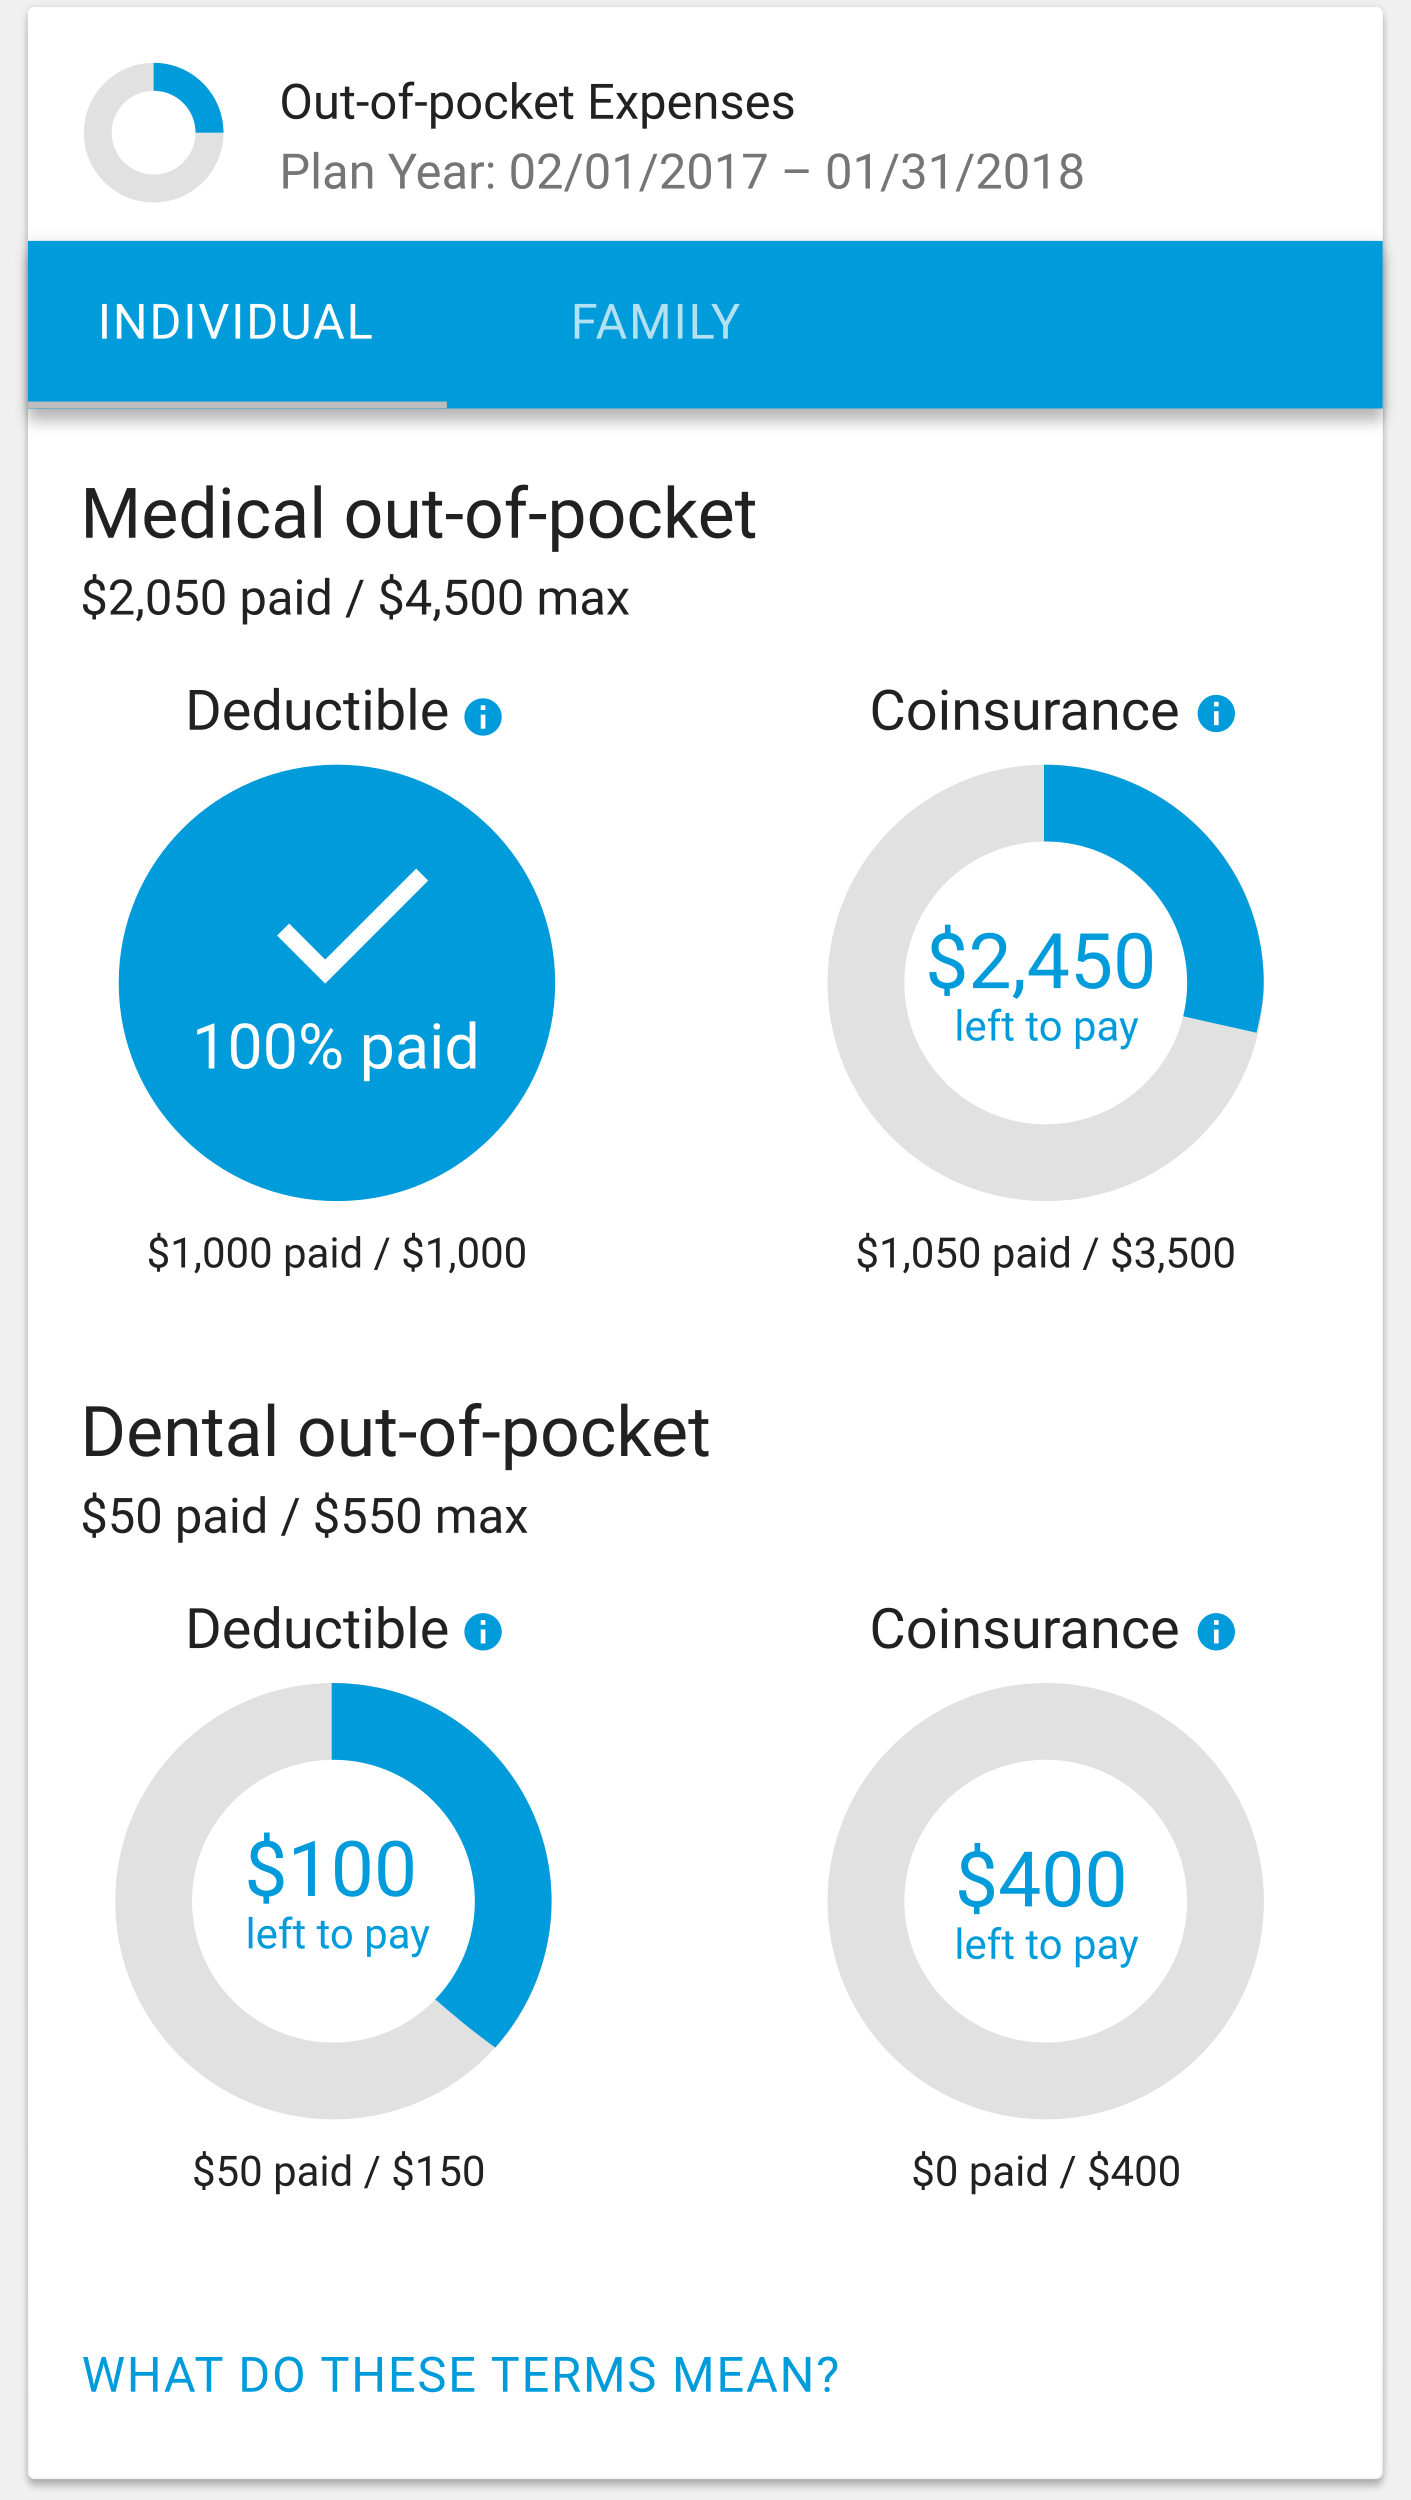
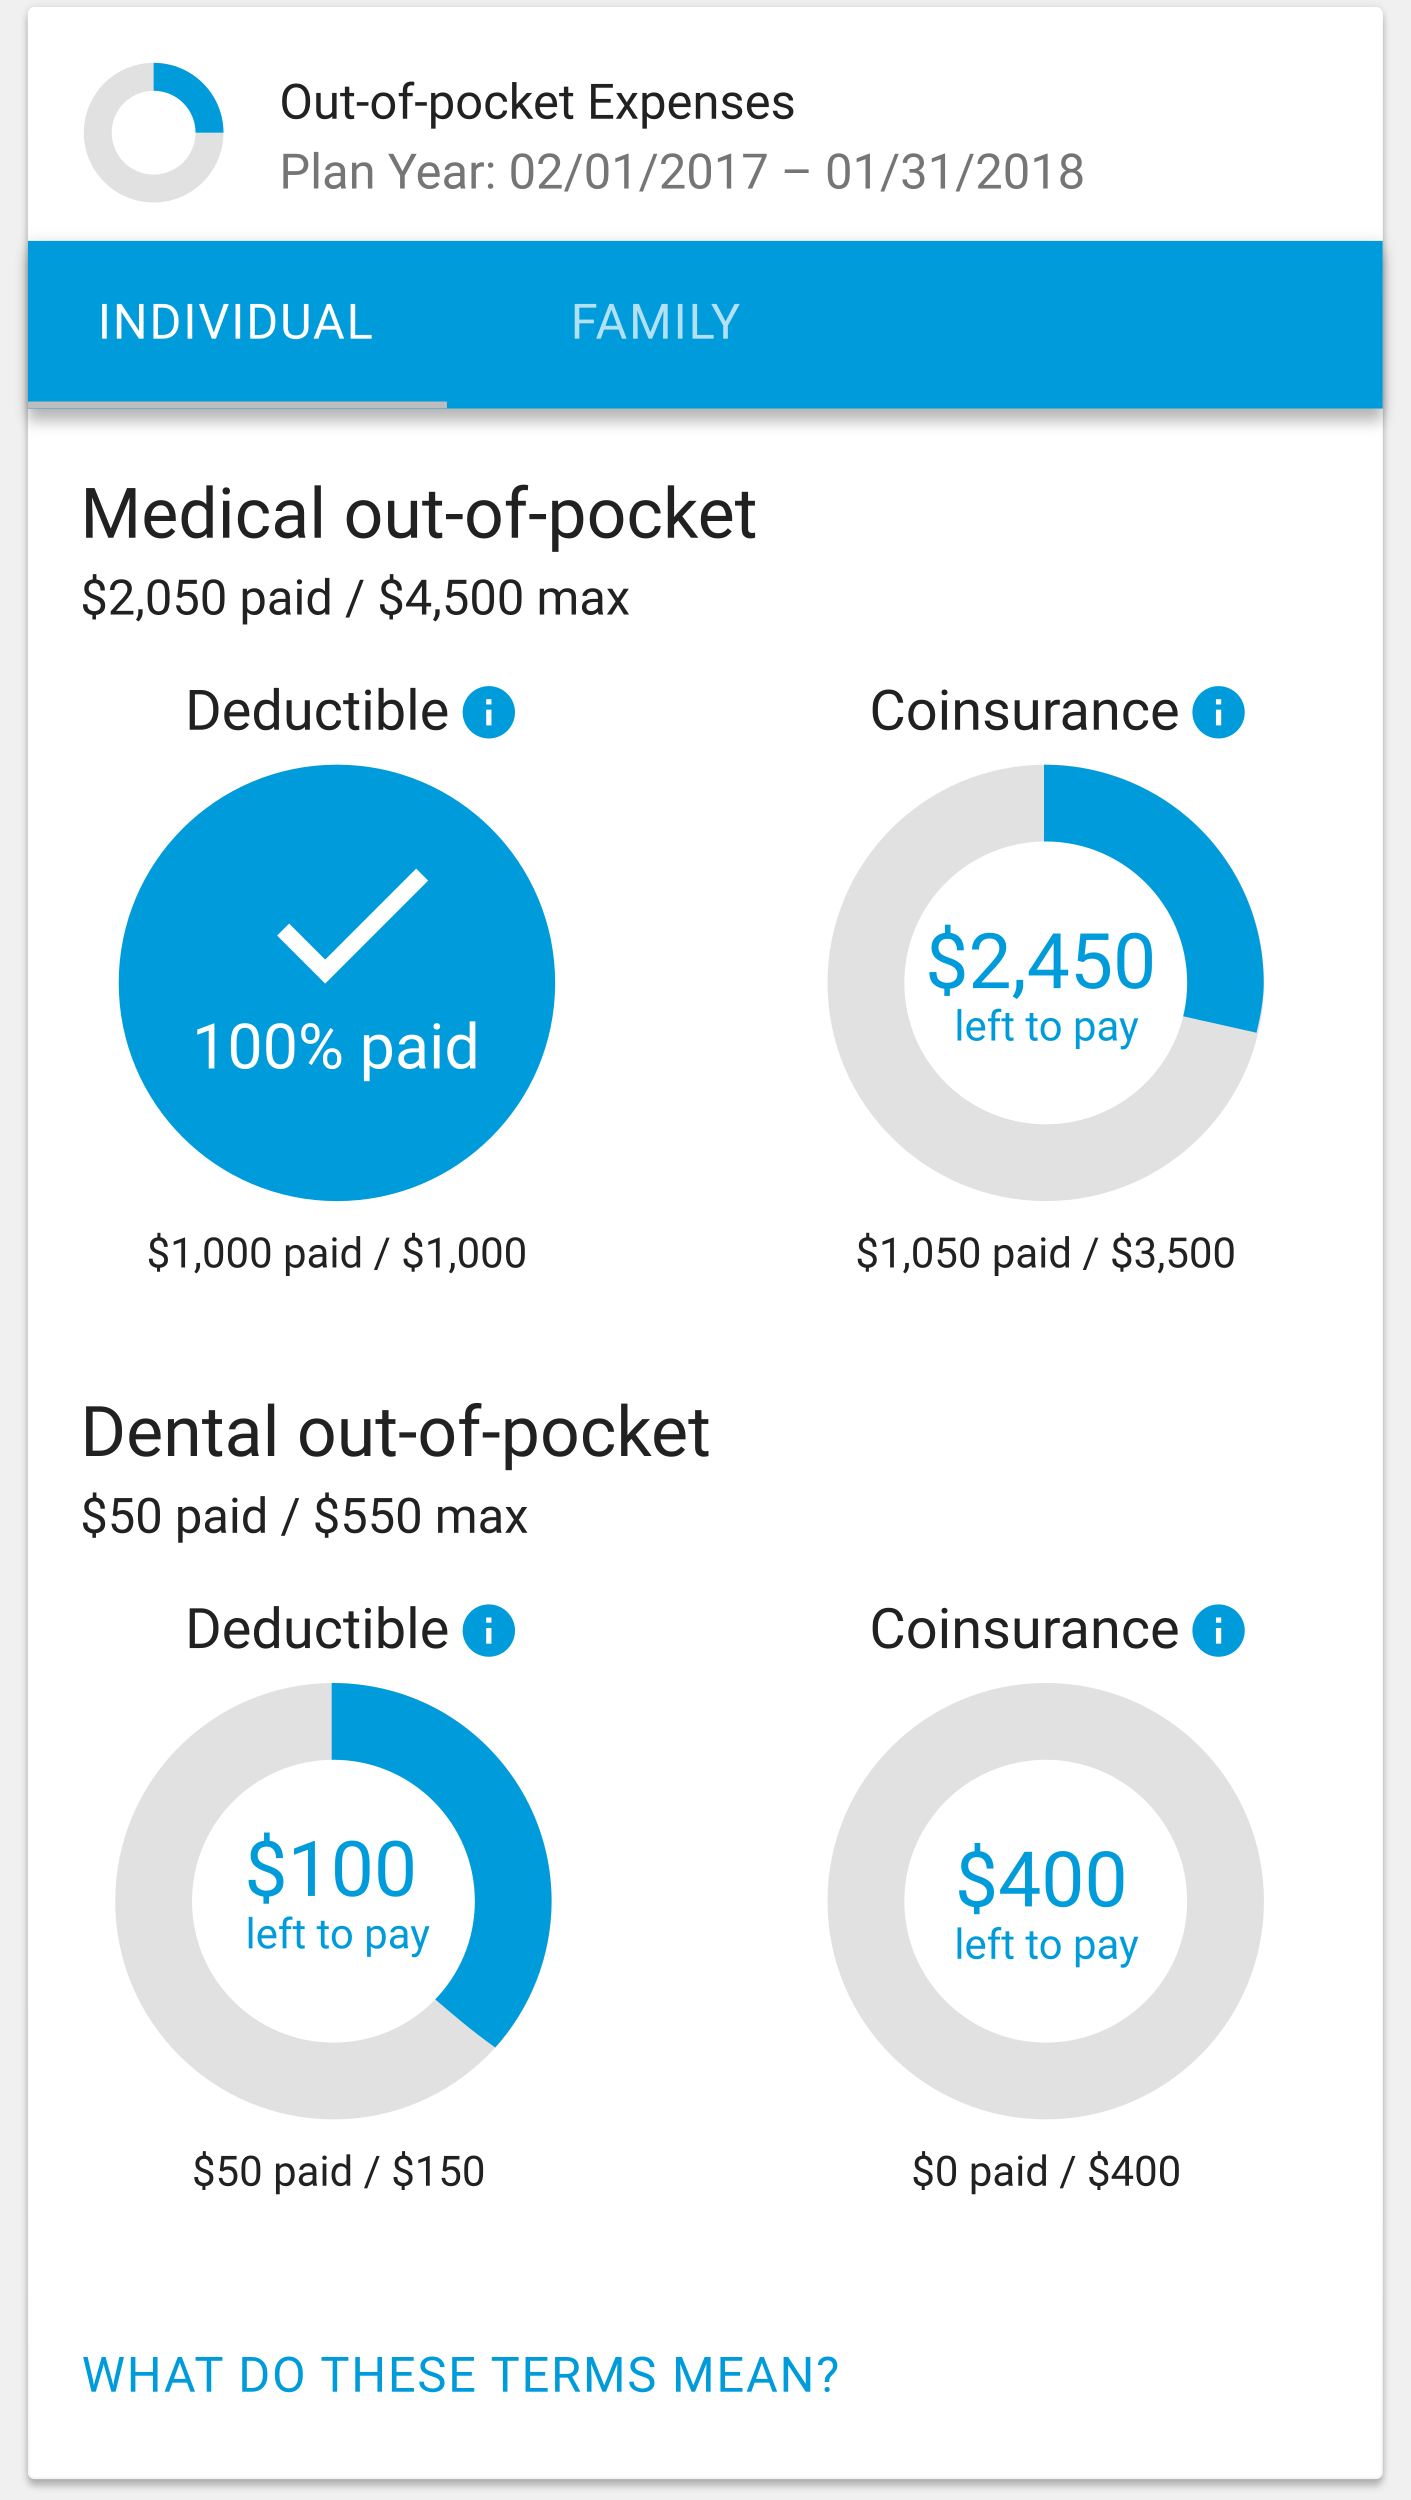
<svg xmlns="http://www.w3.org/2000/svg" xmlns:xlink="http://www.w3.org/1999/xlink" width="404px" height="716px" viewBox="0 0 404 716" version="1.1">
  <defs>
    <linearGradient x1="50%" y1="0%" x2="50%" y2="100%" id="linearGradient-1">
      <stop stop-color="#FFFFFF" stop-opacity="0.8" offset="0%" />
      <stop stop-color="#FFFFFF" stop-opacity="0.4" offset="5%" />
      <stop stop-color="#FFFFFF" stop-opacity="0" offset="20%" />
      <stop stop-color="#FFFFFF" stop-opacity="0" offset="100%" />
    </linearGradient>
    <linearGradient x1="50%" y1="0%" x2="50%" y2="100%" id="linearGradient-2">
      <stop stop-color="#000000" stop-opacity="0" offset="0%" />
      <stop stop-color="#000000" stop-opacity="0" offset="80%" />
      <stop stop-color="#000000" stop-opacity="0.02" offset="95.026%" />
      <stop stop-color="#000000" stop-opacity="0.04" offset="100%" />
    </linearGradient>
    <rect id="path-3" x="0" y="0" width="388" height="708" rx="2" />
    <filter x="-1.5%" y="-0.6%" width="103.1%" height="101.7%" filterUnits="objectBoundingBox" id="filter-5">
      <feOffset dx="0" dy="2" in="SourceAlpha" result="shadowOffsetOuter1" />
      <feGaussianBlur stdDeviation="1" in="shadowOffsetOuter1" result="shadowBlurOuter1" />
      <feComposite in="shadowBlurOuter1" in2="SourceAlpha" operator="out" result="shadowBlurOuter1" />
      <feColorMatrix values="0 0 0 0 0   0 0 0 0 0   0 0 0 0 0  0 0 0 0.24 0" type="matrix" in="shadowBlurOuter1" result="shadowMatrixOuter1" />
      <feOffset dx="0" dy="0" in="SourceAlpha" result="shadowOffsetOuter2" />
      <feGaussianBlur stdDeviation="1" in="shadowOffsetOuter2" result="shadowBlurOuter2" />
      <feComposite in="shadowBlurOuter2" in2="SourceAlpha" operator="out" result="shadowBlurOuter2" />
      <feColorMatrix values="0 0 0 0 0   0 0 0 0 0   0 0 0 0 0  0 0 0 0.12 0" type="matrix" in="shadowBlurOuter2" result="shadowMatrixOuter2" />
      <feMerge>
        <feMergeNode in="shadowMatrixOuter1" />
        <feMergeNode in="shadowMatrixOuter2" />
      </feMerge>
    </filter>
    <polygon id="path-6" points="388 0 0 0 0 48 388 48" />
    <filter x="-3.1%" y="-16.7%" width="106.2%" height="150.0%" filterUnits="objectBoundingBox" id="filter-7">
      <feOffset dx="0" dy="4" in="SourceAlpha" result="shadowOffsetOuter1" />
      <feGaussianBlur stdDeviation="2" in="shadowOffsetOuter1" result="shadowBlurOuter1" />
      <feColorMatrix values="0 0 0 0 0   0 0 0 0 0   0 0 0 0 0  0 0 0 0.24 0" type="matrix" in="shadowBlurOuter1" result="shadowMatrixOuter1" />
      <feOffset dx="0" dy="0" in="SourceAlpha" result="shadowOffsetOuter2" />
      <feGaussianBlur stdDeviation="2" in="shadowOffsetOuter2" result="shadowBlurOuter2" />
      <feColorMatrix values="0 0 0 0 0   0 0 0 0 0   0 0 0 0 0  0 0 0 0.12 0" type="matrix" in="shadowBlurOuter2" result="shadowMatrixOuter2" />
      <feMerge>
        <feMergeNode in="shadowMatrixOuter1" />
        <feMergeNode in="shadowMatrixOuter2" />
      </feMerge>
    </filter>
    <rect id="path-8" x="0" y="0" width="360" height="48" />
  </defs>
  <g id="Page-1" stroke="none" stroke-width="1" fill="none" fill-rule="evenodd">
    <g id="card-1" transform="translate(8, 2)">
      <mask id="mask-4" fill="white">
        <use xlink:href="#path-3" />
      </mask>
      <g id="card">
        <use fill="black" fill-opacity="1" filter="url(#filter-5)" xlink:href="#path-3" />
        <use fill="#FFFFFF" fill-rule="evenodd" xlink:href="#path-3" />
        <rect stroke="url(#linearGradient-1)" stroke-width="0.5" x="0.25" y="0.25" width="387.5" height="707.5" rx="2" />
        <rect stroke="url(#linearGradient-2)" stroke-width="0.5" x="0.25" y="0.25" width="387.5" height="707.5" rx="2" />
      </g>
      <g id="top-info" mask="url(#mask-4)">
        <g transform="translate(16, 16)">
          <circle id="Oval-88" fill="#E1E1E1" fill-rule="evenodd" cx="20" cy="20" r="20" />
          <path d="M40,20 C40,8.954 31.046,0 20,0 C20,10 20,8.954 20,20" id="Oval-88-Copy-2" fill="#009BDA" fill-rule="evenodd" />
          <text id="Out-of-pocket-Expens" fill="none" font-family="Roboto-Medium, Roboto" font-size="14" font-weight="400" line-spacing="24" fill-opacity="0.87">
            <tspan x="56" y="16" fill="#000000">Out-of-pocket Expenses</tspan>
          </text>
          <text id="Plan-Year:-02/01/201" fill="none" font-family="Roboto-Medium, Roboto" font-size="14" font-weight="400" line-spacing="24" fill-opacity="0.54">
            <tspan x="56" y="36" fill="#000000">Plan Year: 02/01/2017 – 01/31/2018</tspan>
          </text>
          <circle id="Oval-88-Copy-3" fill="#FFFFFF" fill-rule="evenodd" cx="20" cy="20" r="12" />
        </g>
      </g>
      <g id="medical-oop" mask="url(#mask-4)">
        <g transform="translate(15, 133)">
          <g id="medical-coinsurance" stroke-width="1" fill-rule="evenodd" transform="translate(214, 59)">
            <circle id="Oval-88-Copy-5" fill="#E1E1E1" cx="62.5" cy="87.5" r="62.5" />
            <path d="M122.863,101.774 C123.934,97.19 124.931,92.429 124.931,87.518 C124.931,68.53 116.488,51.446 103.006,39.979 C91.979,30.6 77.53,25 62,25 C62,41.925 62,64.942 62,87.918 C122.863,101.774 87.217,93.822 122.863,101.774 Z" id="Oval-88-Copy-5" fill="#009BDA" />
            <circle id="Oval-88-Copy-6" fill="#FFFFFF" cx="62.5" cy="87.5" r="40.5" />
            <text id="$2,450" font-family="Roboto-Medium, Roboto" font-size="22" font-weight="400" line-spacing="20" fill="#009BDA">
              <tspan x="28" y="89">$2,450</tspan>
            </text>
            <text id="left-to-pay" font-family="Roboto-Medium, Roboto" font-size="12" font-weight="400" line-spacing="20" fill="#009BDA">
              <tspan x="36.313" y="104">left to pay</tspan>
            </text>
            <text id="$1,050-paid-/-$3,500" font-family="Roboto-Regular, Roboto" font-size="12" font-weight="normal" line-spacing="16" fill-opacity="0.87" fill="#000000">
              <tspan x="8" y="169">$1,050 paid / $3,500</tspan>
            </text>
-             <g id="Group-Copy" transform="translate(12, 0)">
+             <g id="Group-Copy" transform="translate(12, 0)" font-weight="normal" font-family="Roboto-Regular, Roboto" line-spacing="20" fill="#000000" font-size="16" fill-opacity="0.87">
              <g id="Group-3">
-                 <text id="Coinsurance" font-family="Roboto-Regular, Roboto" font-size="16" font-weight="normal" line-spacing="20" fill-opacity="0.87" fill="#000000">
+                 <text id="Coinsurance">
                  <tspan x="0" y="15">Coinsurance</tspan>
                </text>
-                 <g id="ic_info_outline_black_24px" transform="translate(94, 5)" fill-rule="nonzero" fill="#009BDA">
-                   <path d="M4.679,8.689 L6.016,8.689 L6.016,4.679 L4.679,4.679 L4.679,8.689 Z M5.347,10.694 C2.4,10.694 0,8.295 0,5.347 C0,2.4 2.4,-1.15463195e-14 5.347,-1.15463195e-14 C8.295,-1.15463195e-14 10.694,2.4 10.694,5.347 C10.694,8.295 8.295,10.694 5.347,10.694 Z M4.679,3.342 L6.016,3.342 L6.016,2.005 L4.679,2.005 L4.679,3.342 Z" id="Shape" />
-                 </g>
              </g>
            </g>
          </g>
          <g id="medical-deductible" stroke-width="1" fill-rule="evenodd" transform="translate(11, 59)">
            <circle id="Oval-88-Copy-4" fill="#009BDA" cx="62.5" cy="87.5" r="62.5" />
            <g id="ic_done_black_24px" transform="translate(37, 28)">
              <polygon id="Shape" points="0 0 59 0 59 59 0 59" />
              <polygon id="Shape" fill="#FFFFFF" fill-rule="nonzero" points="22.125 52.825 11.8 42.5 8.358 45.942 22.125 59.708 51.625 30.208 48.183 26.767" />
            </g>
            <text id="100%-paid" font-family="Roboto-Medium, Roboto" font-size="18" font-weight="400" line-spacing="20" fill="#FFFFFF">
              <tspan x="21" y="112">100% paid</tspan>
            </text>
            <text id="$1,000-paid-/-$1,000" font-family="Roboto-Regular, Roboto" font-size="12" font-weight="normal" line-spacing="16" fill-opacity="0.87" fill="#000000">
              <tspan x="8" y="169">$1,000 paid / $1,000</tspan>
            </text>
            <text id="Deductible" font-family="Roboto-Regular, Roboto" font-size="16" font-weight="normal" line-spacing="20" fill-opacity="0.87" fill="#000000">
              <tspan x="19" y="15">Deductible</tspan>
            </text>
-             <g id="ic_info_outline_black_24px" transform="translate(99, 6)" fill-rule="nonzero" fill="#009BDA">
-               <path d="M4.679,8.689 L6.016,8.689 L6.016,4.679 L4.679,4.679 L4.679,8.689 Z M5.347,10.694 C2.4,10.694 0,8.295 0,5.347 C0,2.4 2.4,-1.15463195e-14 5.347,-1.15463195e-14 C8.295,-1.15463195e-14 10.694,2.4 10.694,5.347 C10.694,8.295 8.295,10.694 5.347,10.694 Z M4.679,3.342 L6.016,3.342 L6.016,2.005 L4.679,2.005 L4.679,3.342 Z" id="Shape" />
-             </g>
          </g>
          <text id="Medical-out-of-pocke" font-family="Roboto-Medium, Roboto" font-size="20" font-weight="400" line-spacing="28" fill-opacity="0.87">
            <tspan x="0" y="19" fill="#000000">Medical out-of-pocket</tspan>
          </text>
          <text id="$2,050-paid-/-$4,500" font-family="Roboto-Regular, Roboto" font-size="14" font-weight="normal" line-spacing="24" fill-opacity="0.87">
            <tspan x="0" y="41" fill="#000000">$2,050 paid / $4,500 max</tspan>
          </text>
        </g>
      </g>
      <g id="dental-oop" mask="url(#mask-4)">
        <g transform="translate(15, 396)">
          <g id="dental-coinsurance" stroke-width="1" fill-rule="evenodd" transform="translate(214, 59)">
            <circle id="Oval-88-Copy-5" fill="#E1E1E1" cx="62.5" cy="87.5" r="62.5" />
            <circle id="Oval-88-Copy-6" fill="#FFFFFF" cx="62.5" cy="87.5" r="40.5" />
            <text id="$400" font-family="Roboto-Medium, Roboto" font-size="22" font-weight="400" line-spacing="20" fill="#009BDA">
              <tspan x="36.5" y="89">$400</tspan>
            </text>
            <text id="left-to-pay" font-family="Roboto-Medium, Roboto" font-size="12" font-weight="400" line-spacing="20" fill="#009BDA">
              <tspan x="36.313" y="104">left to pay</tspan>
            </text>
            <text id="$0-paid-/-$400" font-family="Roboto-Regular, Roboto" font-size="12" font-weight="normal" line-spacing="16" fill-opacity="0.87" fill="#000000">
              <tspan x="24" y="169">$0 paid / $400</tspan>
            </text>
-             <g id="Group-Copy" transform="translate(12, 0)">
+             <g id="Group-Copy" transform="translate(12, 0)" font-weight="normal" font-family="Roboto-Regular, Roboto" line-spacing="20" fill="#000000" font-size="16" fill-opacity="0.87">
              <g id="Group-3">
-                 <text id="Coinsurance" font-family="Roboto-Regular, Roboto" font-size="16" font-weight="normal" line-spacing="20" fill-opacity="0.87" fill="#000000">
+                 <text id="Coinsurance">
                  <tspan x="0" y="15">Coinsurance</tspan>
                </text>
-                 <g id="ic_info_outline_black_24px" transform="translate(94, 5)" fill-rule="nonzero" fill="#009BDA">
-                   <path d="M4.679,8.689 L6.016,8.689 L6.016,4.679 L4.679,4.679 L4.679,8.689 Z M5.347,10.694 C2.4,10.694 0,8.295 0,5.347 C0,2.4 2.4,-1.15463195e-14 5.347,-1.15463195e-14 C8.295,-1.15463195e-14 10.694,2.4 10.694,5.347 C10.694,8.295 8.295,10.694 5.347,10.694 Z M4.679,3.342 L6.016,3.342 L6.016,2.005 L4.679,2.005 L4.679,3.342 Z" id="Shape" />
-                 </g>
              </g>
            </g>
          </g>
          <g id="dental-deductible" stroke-width="1" fill-rule="evenodd" transform="translate(10, 59)">
            <text id="$50-paid-/-$150" font-family="Roboto-Regular, Roboto" font-size="12" font-weight="normal" line-spacing="16" fill-opacity="0.87" fill="#000000">
              <tspan x="22" y="169">$50 paid / $150</tspan>
            </text>
            <text id="Deductible" font-family="Roboto-Regular, Roboto" font-size="16" font-weight="normal" line-spacing="20" fill-opacity="0.87" fill="#000000">
              <tspan x="20" y="15">Deductible</tspan>
            </text>
-             <g id="ic_info_outline_black_24px" transform="translate(100, 5)" fill-rule="nonzero" fill="#009BDA">
-               <path d="M4.679,8.689 L6.016,8.689 L6.016,4.679 L4.679,4.679 L4.679,8.689 Z M5.347,10.694 C2.4,10.694 0,8.295 0,5.347 C0,2.4 2.4,-1.15463195e-14 5.347,-1.15463195e-14 C8.295,-1.15463195e-14 10.694,2.4 10.694,5.347 C10.694,8.295 8.295,10.694 5.347,10.694 Z M4.679,3.342 L6.016,3.342 L6.016,2.005 L4.679,2.005 L4.679,3.342 Z" id="Shape" />
-             </g>
            <circle id="Oval-88-Copy-9" fill="#E1E1E1" cx="62.5" cy="87.5" r="62.5" />
            <path d="M108.844,129.418 C118.736,118.362 124.97,103.488 124.97,87.485 C124.97,64.936 112.916,45.009 94.873,34.021 C85.296,28.189 73.969,25 62,25 C62,56.402 62,57.595 62,92.113 C93.25,115.516 93.5,118.362 108.844,129.418 Z" id="Path" fill="#009BDA" />
            <circle id="Oval-88-Copy-8" fill="#FFFFFF" cx="62.5" cy="87.5" r="40.5" />
            <text id="$100" font-family="Roboto-Medium, Roboto" font-size="22" font-weight="400" line-spacing="20" fill="#009BDA">
              <tspan x="37" y="86">$100</tspan>
            </text>
            <text id="left-to-pay-copy" font-family="Roboto-Medium, Roboto" font-size="12" font-weight="400" line-spacing="20" fill="#009BDA">
              <tspan x="37.313" y="101">left to pay</tspan>
            </text>
          </g>
          <text id="Dental-out-of-pocket" font-family="Roboto-Medium, Roboto" font-size="20" font-weight="400" line-spacing="28" fill-opacity="0.87">
            <tspan x="0" y="19" fill="#000000">Dental out-of-pocket</tspan>
          </text>
          <text id="$50-paid-/-$550-max" font-family="Roboto-Regular, Roboto" font-size="14" font-weight="normal" line-spacing="24" fill-opacity="0.87">
            <tspan x="0" y="41" fill="#000000">$50 paid / $550 max</tspan>
          </text>
        </g>
      </g>
      <text id="WHAT-DO-THESE-TERMS" mask="url(#mask-4)" font-family="Roboto-Medium, Roboto" font-size="14" font-weight="400" letter-spacing="0.5" fill="#009BDA">
        <tspan x="15.386" y="683">WHAT DO THESE TERMS MEAN?</tspan>
      </text>
+     </g>
+     <g id="ic_info_black_24px" transform="translate(131, 195)">
+       <polygon id="Shape" points="0 0 18 0 18 18 0 18" />
+       <path d="M9,1.5 C4.86,1.5 1.5,4.86 1.5,9 C1.5,13.14 4.86,16.5 9,16.5 C13.14,16.5 16.5,13.14 16.5,9 C16.5,4.86 13.14,1.5 9,1.5 Z M9.75,12.75 L8.25,12.75 L8.25,8.25 L9.75,8.25 L9.75,12.75 Z M9.75,6.75 L8.25,6.75 L8.25,5.25 L9.75,5.25 L9.75,6.75 Z" id="Shape" fill="#009BDA" fill-rule="nonzero" />
+     </g>
+     <g id="ic_info_black_24px-copy" transform="translate(340, 195)">
+       <polygon id="Shape" points="0 0 18 0 18 18 0 18" />
+       <path d="M9,1.5 C4.86,1.5 1.5,4.86 1.5,9 C1.5,13.14 4.86,16.5 9,16.5 C13.14,16.5 16.5,13.14 16.5,9 C16.5,4.86 13.14,1.5 9,1.5 Z M9.75,12.75 L8.25,12.75 L8.25,8.25 L9.75,8.25 L9.75,12.75 Z M9.75,6.75 L8.25,6.75 L8.25,5.25 L9.75,5.25 L9.75,6.75 Z" id="Shape" fill="#009BDA" fill-rule="nonzero" />
+     </g>
+     <g id="ic_info_black_24px-copy-2" transform="translate(340, 458)">
+       <polygon id="Shape" points="0 0 18 0 18 18 0 18" />
+       <path d="M9,1.5 C4.86,1.5 1.5,4.86 1.5,9 C1.5,13.14 4.86,16.5 9,16.5 C13.14,16.5 16.5,13.14 16.5,9 C16.5,4.86 13.14,1.5 9,1.5 Z M9.75,12.75 L8.25,12.75 L8.25,8.25 L9.75,8.25 L9.75,12.75 Z M9.75,6.75 L8.25,6.75 L8.25,5.25 L9.75,5.25 L9.75,6.75 Z" id="Shape" fill="#009BDA" fill-rule="nonzero" />
+     </g>
+     <g id="ic_info_black_24px-copy-3" transform="translate(131, 458)">
+       <polygon id="Shape" points="0 0 18 0 18 18 0 18" />
+       <path d="M9,1.5 C4.86,1.5 1.5,4.86 1.5,9 C1.5,13.14 4.86,16.5 9,16.5 C13.14,16.5 16.5,13.14 16.5,9 C16.5,4.86 13.14,1.5 9,1.5 Z M9.75,12.75 L8.25,12.75 L8.25,8.25 L9.75,8.25 L9.75,12.75 Z M9.75,6.75 L8.25,6.75 L8.25,5.25 L9.75,5.25 L9.75,6.75 Z" id="Shape" fill="#009BDA" fill-rule="nonzero" />
    </g>
    <g id="app-bar" transform="translate(8, 69)">
      <g id="app-bar-bg">
        <use fill="black" fill-opacity="1" filter="url(#filter-7)" xlink:href="#path-6" />
        <use fill="#009BDA" fill-rule="evenodd" xlink:href="#path-6" />
      </g>
      <g id="tabs">
        <mask id="mask-9" fill="white">
          <use xlink:href="#path-8" />
        </mask>
        <use id="bounds" fill-opacity="0" fill="#FFFFFF" xlink:href="#path-8" />
        <text id="FAMILY" mask="url(#mask-9)" font-family="Roboto-Medium, Roboto" font-size="14" font-weight="400" letter-spacing="0.5" fill-opacity="0.7" fill="#FFFFFF">
          <tspan x="155.449" y="28">FAMILY</tspan>
        </text>
        <text id="INDIVIDUAL" mask="url(#mask-9)" font-family="Roboto-Medium, Roboto" font-size="14" font-weight="400" letter-spacing="0.5" fill="#FFFFFF">
          <tspan x="19.995" y="28">INDIVIDUAL</tspan>
        </text>
        <rect id="indicator" fill="#BDBDBD" mask="url(#mask-9)" x="0" y="46" width="120" height="2" />
      </g>
    </g>
  </g>
</svg>
